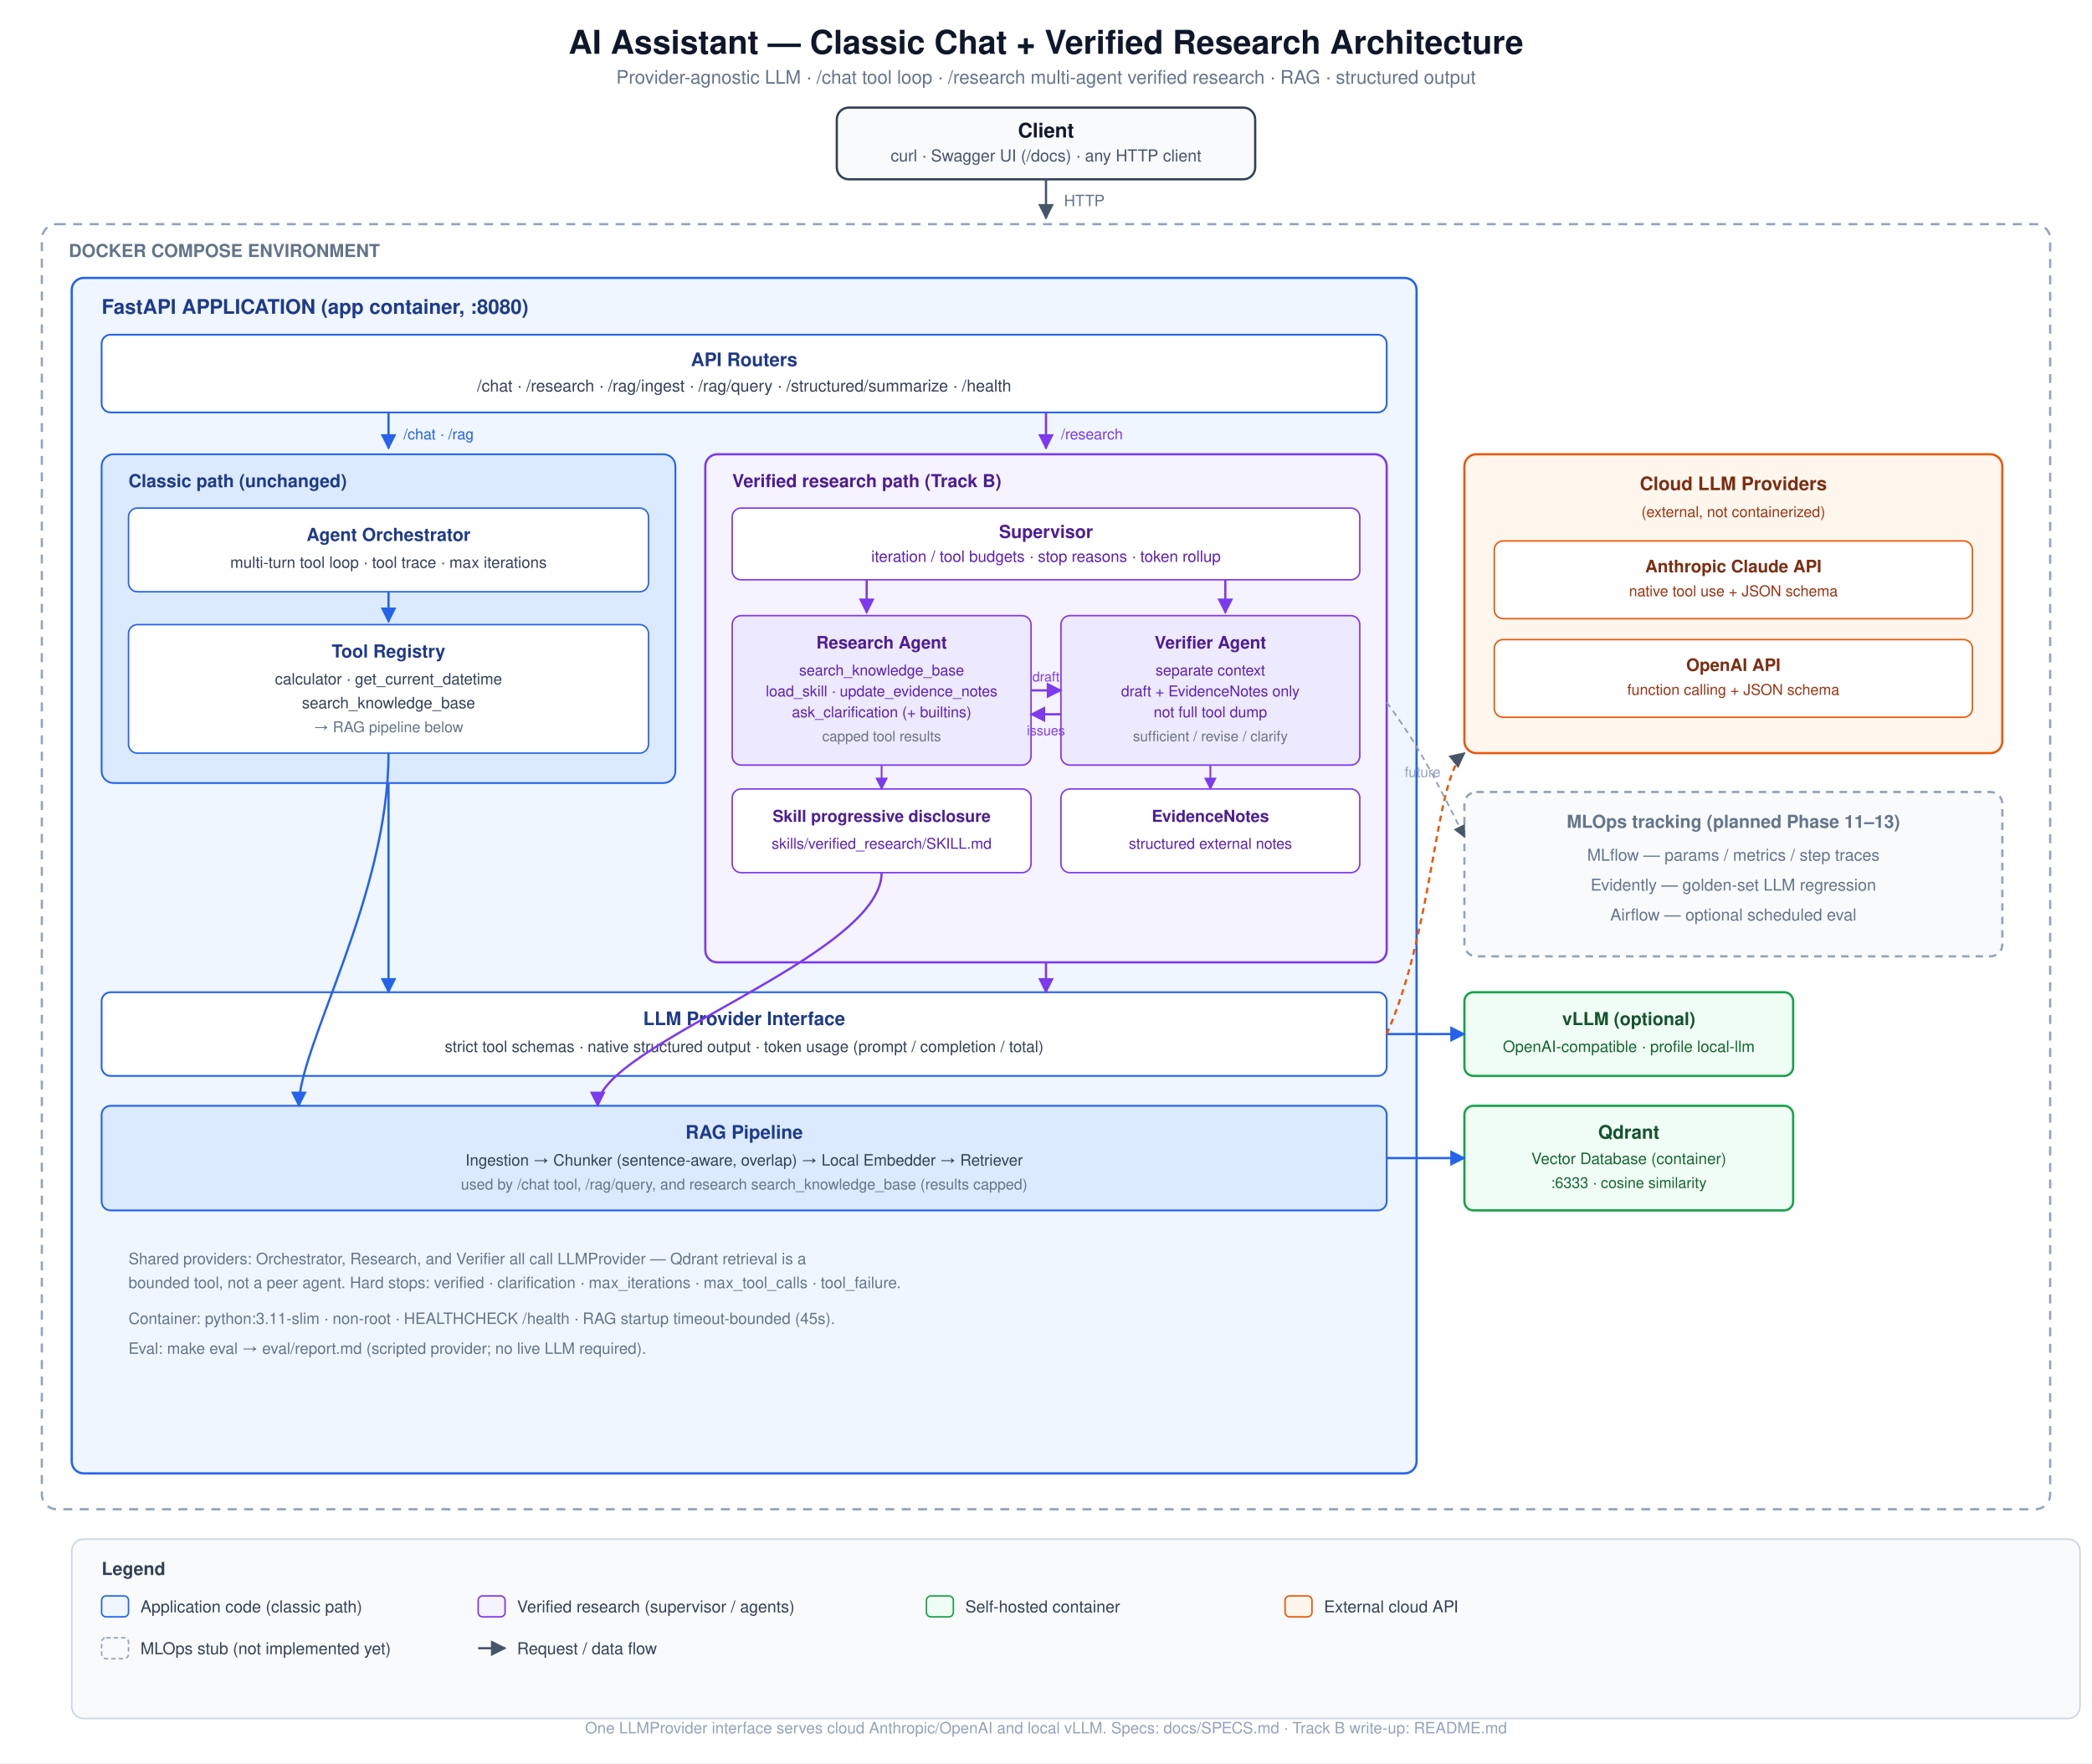
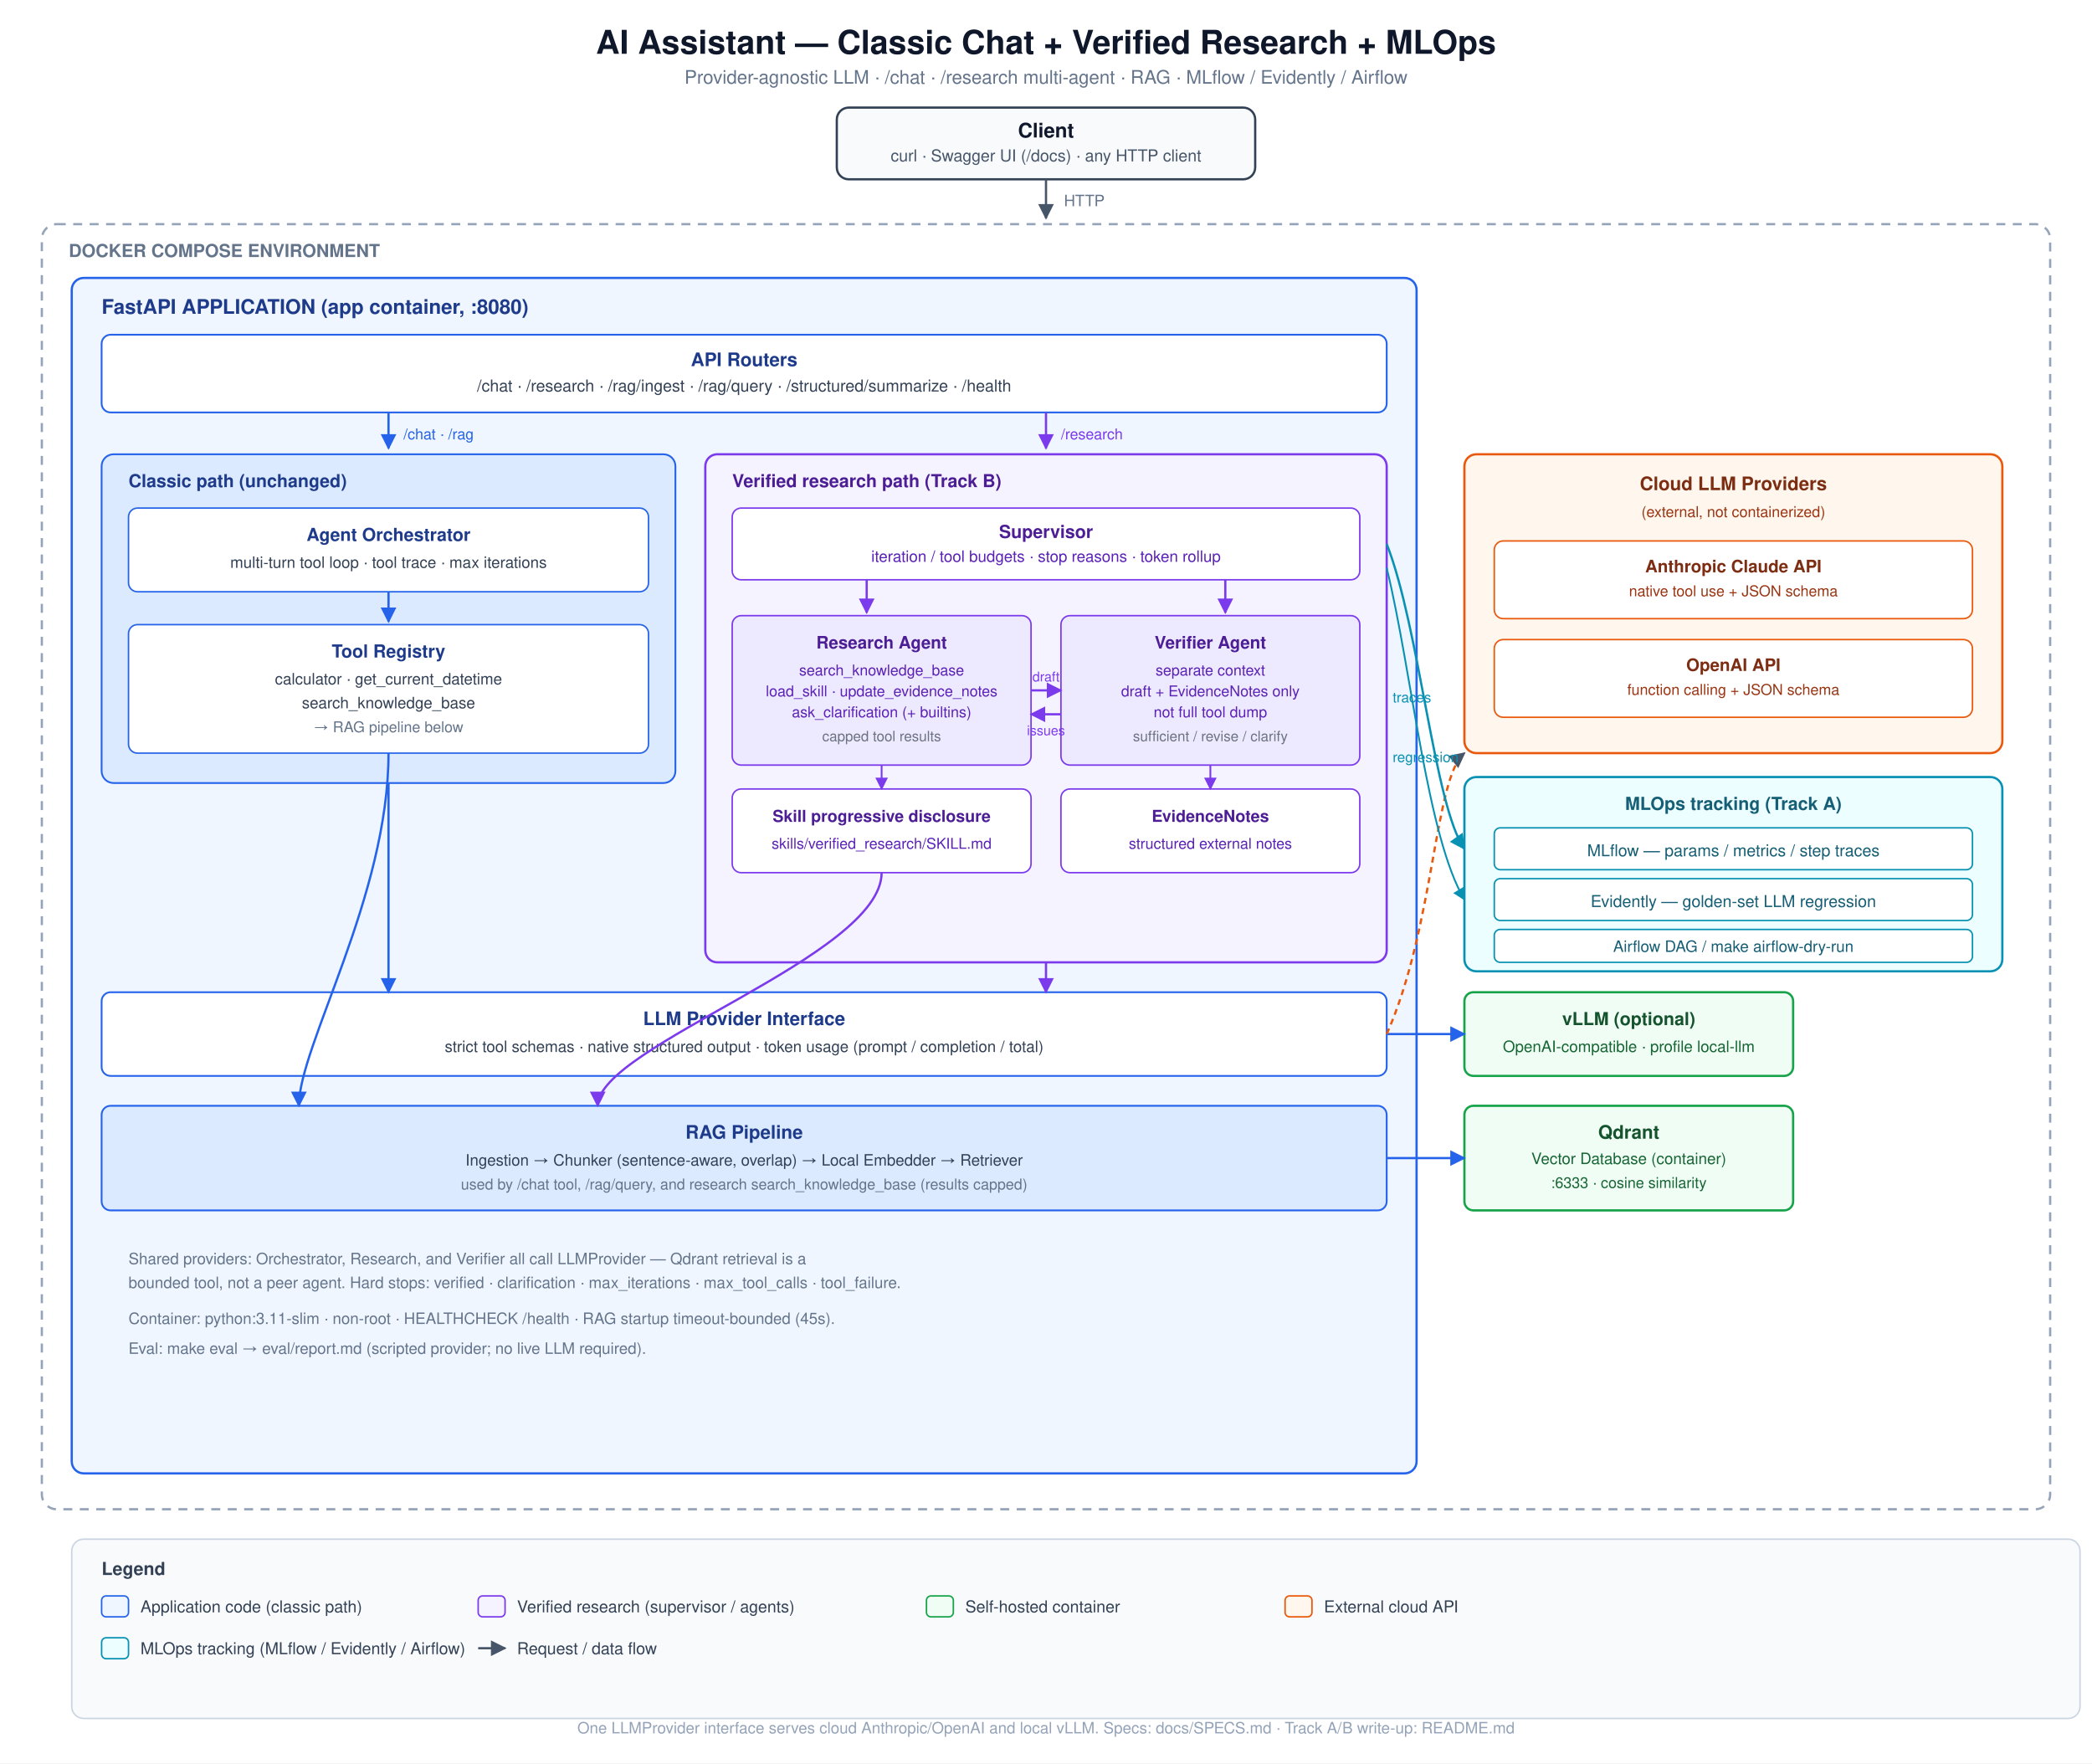
<svg xmlns="http://www.w3.org/2000/svg" viewBox="0 0 1400 1180" font-family="'Segoe UI', Helvetica, Arial, sans-serif">
  <defs>
    <marker id="arrow" viewBox="0 0 10 10" refX="9" refY="5" markerWidth="7" markerHeight="7" orient="auto-start-reverse">
      <path d="M0,0 L10,5 L0,10 z" fill="#475569" />
    </marker>
    <marker id="arrowBlue" viewBox="0 0 10 10" refX="9" refY="5" markerWidth="7" markerHeight="7" orient="auto-start-reverse">
      <path d="M0,0 L10,5 L0,10 z" fill="#2563eb" />
    </marker>
    <marker id="arrowPurple" viewBox="0 0 10 10" refX="9" refY="5" markerWidth="7" markerHeight="7" orient="auto-start-reverse">
      <path d="M0,0 L10,5 L0,10 z" fill="#7c3aed" />
    </marker>
+     <marker id="arrowCyan" viewBox="0 0 10 10" refX="9" refY="5" markerWidth="7" markerHeight="7" orient="auto-start-reverse">
+       <path d="M0,0 L10,5 L0,10 z" fill="#0891b2" />
+     </marker>
  </defs>
  <rect x="0" y="0" width="1400" height="1180" fill="#ffffff" />
-   <text x="700" y="36" text-anchor="middle" font-size="22" font-weight="700" fill="#0f172a">AI Assistant — Classic Chat + Verified Research Architecture</text>
-   <text x="700" y="56" text-anchor="middle" font-size="12.5" fill="#64748b">Provider-agnostic LLM · /chat tool loop · /research multi-agent verified research · RAG · structured output</text>
+   <text x="700" y="36" text-anchor="middle" font-size="22" font-weight="700" fill="#0f172a">AI Assistant — Classic Chat + Verified Research + MLOps</text>
+   <text x="700" y="56" text-anchor="middle" font-size="12.5" fill="#64748b">Provider-agnostic LLM · /chat · /research multi-agent · RAG · MLflow / Evidently / Airflow</text>
  <rect x="560" y="72" width="280" height="48" rx="8" fill="#f8fafc" stroke="#334155" stroke-width="1.5" />
  <text x="700" y="92" text-anchor="middle" font-size="13.5" font-weight="600" fill="#0f172a">Client</text>
  <text x="700" y="108" text-anchor="middle" font-size="11" fill="#475569">curl · Swagger UI (/docs) · any HTTP client</text>
  <line x1="700" y1="120" x2="700" y2="146" stroke="#475569" stroke-width="1.5" marker-end="url(#arrow)" />
  <text x="712" y="138" font-size="10.5" fill="#64748b">HTTP</text>
  <rect x="28" y="150" width="1344" height="860" rx="10" fill="none" stroke="#94a3b8" stroke-width="1.5" stroke-dasharray="6,5" />
  <text x="46" y="172" font-size="12" font-weight="700" fill="#64748b">DOCKER COMPOSE ENVIRONMENT</text>
  <rect x="48" y="186" width="900" height="800" rx="8" fill="#eff6ff" stroke="#2563eb" stroke-width="1.5" />
  <text x="68" y="210" font-size="13.5" font-weight="700" fill="#1e3a8a">FastAPI APPLICATION  (app container, :8080)</text>
  <rect x="68" y="224" width="860" height="52" rx="6" fill="#ffffff" stroke="#2563eb" stroke-width="1.2" />
  <text x="498" y="245" text-anchor="middle" font-size="12.5" font-weight="600" fill="#1e3a8a">API Routers</text>
  <text x="498" y="262" text-anchor="middle" font-size="11" fill="#334155">/chat · /research · /rag/ingest · /rag/query · /structured/summarize · /health</text>
  <line x1="260" y1="276" x2="260" y2="300" stroke="#2563eb" stroke-width="1.5" marker-end="url(#arrowBlue)" />
  <line x1="700" y1="276" x2="700" y2="300" stroke="#7c3aed" stroke-width="1.5" marker-end="url(#arrowPurple)" />
  <text x="270" y="294" font-size="10" fill="#2563eb">/chat · /rag</text>
  <text x="710" y="294" font-size="10" fill="#7c3aed">/research</text>
  <rect x="68" y="304" width="384" height="220" rx="8" fill="#dbeafe" stroke="#2563eb" stroke-width="1.2" />
  <text x="86" y="326" font-size="12" font-weight="700" fill="#1e3a8a">Classic path (unchanged)</text>
  <rect x="86" y="340" width="348" height="56" rx="6" fill="#ffffff" stroke="#2563eb" stroke-width="1" />
  <text x="260" y="362" text-anchor="middle" font-size="12" font-weight="600" fill="#1e3a8a">Agent Orchestrator</text>
  <text x="260" y="380" text-anchor="middle" font-size="10.5" fill="#334155">multi-turn tool loop · tool trace · max iterations</text>
  <line x1="260" y1="396" x2="260" y2="416" stroke="#2563eb" stroke-width="1.5" marker-end="url(#arrowBlue)" />
  <rect x="86" y="418" width="348" height="86" rx="6" fill="#ffffff" stroke="#2563eb" stroke-width="1" />
  <text x="260" y="440" text-anchor="middle" font-size="12" font-weight="600" fill="#1e3a8a">Tool Registry</text>
  <text x="260" y="458" text-anchor="middle" font-size="10.5" fill="#334155">calculator · get_current_datetime</text>
  <text x="260" y="474" text-anchor="middle" font-size="10.5" fill="#334155">search_knowledge_base</text>
  <text x="260" y="490" text-anchor="middle" font-size="10" fill="#64748b">→ RAG pipeline below</text>
  <rect x="472" y="304" width="456" height="340" rx="8" fill="#f5f3ff" stroke="#7c3aed" stroke-width="1.5" />
  <text x="490" y="326" font-size="12" font-weight="700" fill="#4c1d95">Verified research path (Track B)</text>
  <rect x="490" y="340" width="420" height="48" rx="6" fill="#ffffff" stroke="#7c3aed" stroke-width="1" />
  <text x="700" y="360" text-anchor="middle" font-size="12" font-weight="700" fill="#4c1d95">Supervisor</text>
  <text x="700" y="376" text-anchor="middle" font-size="10.5" fill="#5b21b6">iteration / tool budgets · stop reasons · token rollup</text>
  <line x1="580" y1="388" x2="580" y2="410" stroke="#7c3aed" stroke-width="1.5" marker-end="url(#arrowPurple)" />
  <line x1="820" y1="388" x2="820" y2="410" stroke="#7c3aed" stroke-width="1.5" marker-end="url(#arrowPurple)" />
  <rect x="490" y="412" width="200" height="100" rx="6" fill="#ede9fe" stroke="#7c3aed" stroke-width="1" />
  <text x="590" y="434" text-anchor="middle" font-size="11.5" font-weight="700" fill="#4c1d95">Research Agent</text>
  <text x="590" y="452" text-anchor="middle" font-size="10" fill="#5b21b6">search_knowledge_base</text>
  <text x="590" y="466" text-anchor="middle" font-size="10" fill="#5b21b6">load_skill · update_evidence_notes</text>
  <text x="590" y="480" text-anchor="middle" font-size="10" fill="#5b21b6">ask_clarification (+ builtins)</text>
  <text x="590" y="496" text-anchor="middle" font-size="9.5" fill="#6b7280">capped tool results</text>
  <rect x="710" y="412" width="200" height="100" rx="6" fill="#ede9fe" stroke="#7c3aed" stroke-width="1" />
  <text x="810" y="434" text-anchor="middle" font-size="11.5" font-weight="700" fill="#4c1d95">Verifier Agent</text>
  <text x="810" y="452" text-anchor="middle" font-size="10" fill="#5b21b6">separate context</text>
  <text x="810" y="466" text-anchor="middle" font-size="10" fill="#5b21b6">draft + EvidenceNotes only</text>
  <text x="810" y="480" text-anchor="middle" font-size="10" fill="#5b21b6">not full tool dump</text>
  <text x="810" y="496" text-anchor="middle" font-size="9.5" fill="#6b7280">sufficient / revise / clarify</text>
  <path d="M690,462 h20" fill="none" stroke="#7c3aed" stroke-width="1.5" marker-end="url(#arrowPurple)" />
  <path d="M710,478 h-20" fill="none" stroke="#7c3aed" stroke-width="1.5" marker-end="url(#arrowPurple)" />
  <text x="700" y="456" text-anchor="middle" font-size="9" fill="#7c3aed">draft</text>
  <text x="700" y="492" text-anchor="middle" font-size="9" fill="#7c3aed">issues</text>
  <rect x="490" y="528" width="200" height="56" rx="6" fill="#ffffff" stroke="#7c3aed" stroke-width="1" />
  <text x="590" y="550" text-anchor="middle" font-size="11" font-weight="600" fill="#4c1d95">Skill progressive disclosure</text>
  <text x="590" y="568" text-anchor="middle" font-size="10" fill="#5b21b6">skills/verified_research/SKILL.md</text>
  <rect x="710" y="528" width="200" height="56" rx="6" fill="#ffffff" stroke="#7c3aed" stroke-width="1" />
  <text x="810" y="550" text-anchor="middle" font-size="11" font-weight="600" fill="#4c1d95">EvidenceNotes</text>
  <text x="810" y="568" text-anchor="middle" font-size="10" fill="#5b21b6">structured external notes</text>
  <line x1="590" y1="512" x2="590" y2="528" stroke="#7c3aed" stroke-width="1.2" marker-end="url(#arrowPurple)" />
  <line x1="810" y1="512" x2="810" y2="528" stroke="#7c3aed" stroke-width="1.2" marker-end="url(#arrowPurple)" />
  <line x1="590" y1="528" x2="590" y2="512" stroke="none" />
  <rect x="68" y="664" width="860" height="56" rx="6" fill="#ffffff" stroke="#2563eb" stroke-width="1.2" />
  <text x="498" y="686" text-anchor="middle" font-size="12.5" font-weight="700" fill="#1e3a8a">LLM Provider Interface</text>
  <text x="498" y="704" text-anchor="middle" font-size="10.5" fill="#334155">strict tool schemas · native structured output · token usage (prompt / completion / total)</text>
  <rect x="68" y="740" width="860" height="70" rx="6" fill="#dbeafe" stroke="#2563eb" stroke-width="1.2" />
  <text x="498" y="762" text-anchor="middle" font-size="12.5" font-weight="700" fill="#1e3a8a">RAG Pipeline</text>
  <text x="498" y="780" text-anchor="middle" font-size="10.5" fill="#334155">Ingestion → Chunker (sentence-aware, overlap) → Local Embedder → Retriever</text>
  <text x="498" y="796" text-anchor="middle" font-size="10" fill="#64748b">used by /chat tool, /rag/query, and research search_knowledge_base (results capped)</text>
  <text x="86" y="846" font-size="10.5" fill="#64748b">Shared providers: Orchestrator, Research, and Verifier all call LLMProvider — Qdrant retrieval is a</text>
  <text x="86" y="862" font-size="10.5" fill="#64748b">bounded tool, not a peer agent. Hard stops: verified · clarification · max_iterations · max_tool_calls · tool_failure.</text>
  <text x="86" y="886" font-size="10.5" fill="#64748b">Container: python:3.11-slim · non-root · HEALTHCHECK /health · RAG startup timeout-bounded (45s).</text>
  <text x="86" y="906" font-size="10.5" fill="#64748b">Eval: make eval → eval/report.md (scripted provider; no live LLM required).</text>
  <line x1="260" y1="524" x2="260" y2="664" stroke="#2563eb" stroke-width="1.5" marker-end="url(#arrowBlue)" />
  <line x1="700" y1="644" x2="700" y2="664" stroke="#7c3aed" stroke-width="1.5" marker-end="url(#arrowPurple)" />
  <path d="M260,504 C260,600 200,700 200,740" fill="none" stroke="#2563eb" stroke-width="1.5" marker-end="url(#arrowBlue)" />
  <path d="M590,584 C590,640 400,700 400,740" fill="none" stroke="#7c3aed" stroke-width="1.5" marker-end="url(#arrowPurple)" />
  <rect x="980" y="740" width="220" height="70" rx="6" fill="#f0fdf4" stroke="#16a34a" stroke-width="1.5" />
  <text x="1090" y="762" text-anchor="middle" font-size="12.5" font-weight="700" fill="#14532d">Qdrant</text>
  <text x="1090" y="779" text-anchor="middle" font-size="10.5" fill="#166534">Vector Database (container)</text>
  <text x="1090" y="795" text-anchor="middle" font-size="10" fill="#166534">:6333 · cosine similarity</text>
  <line x1="928" y1="775" x2="980" y2="775" stroke="#2563eb" stroke-width="1.5" marker-end="url(#arrowBlue)" />
  <rect x="980" y="664" width="220" height="56" rx="6" fill="#f0fdf4" stroke="#16a34a" stroke-width="1.5" />
  <text x="1090" y="686" text-anchor="middle" font-size="12" font-weight="700" fill="#14532d">vLLM (optional)</text>
  <text x="1090" y="704" text-anchor="middle" font-size="10.5" fill="#166534">OpenAI-compatible · profile local-llm</text>
  <line x1="928" y1="692" x2="980" y2="692" stroke="#2563eb" stroke-width="1.5" marker-end="url(#arrowBlue)" />
  <rect x="980" y="304" width="360" height="200" rx="8" fill="#fff7ed" stroke="#ea580c" stroke-width="1.5" />
  <text x="1160" y="328" text-anchor="middle" font-size="12.5" font-weight="700" fill="#7c2d12">Cloud LLM Providers</text>
  <text x="1160" y="346" text-anchor="middle" font-size="10" fill="#9a3412">(external, not containerized)</text>
  <rect x="1000" y="362" width="320" height="52" rx="6" fill="#ffffff" stroke="#ea580c" stroke-width="1" />
  <text x="1160" y="383" text-anchor="middle" font-size="11.5" font-weight="600" fill="#7c2d12">Anthropic Claude API</text>
  <text x="1160" y="399" text-anchor="middle" font-size="10" fill="#9a3412">native tool use + JSON schema</text>
  <rect x="1000" y="428" width="320" height="52" rx="6" fill="#ffffff" stroke="#ea580c" stroke-width="1" />
  <text x="1160" y="449" text-anchor="middle" font-size="11.5" font-weight="600" fill="#7c2d12">OpenAI API</text>
  <text x="1160" y="465" text-anchor="middle" font-size="10" fill="#9a3412">function calling + JSON schema</text>
  <path d="M928,692 C960,620 960,520 980,504" fill="none" stroke="#ea580c" stroke-width="1.5" stroke-dasharray="4,3" marker-end="url(#arrow)" />
-   <rect x="980" y="530" width="360" height="110" rx="8" fill="#f8fafc" stroke="#94a3b8" stroke-width="1.5" stroke-dasharray="5,4" />
-   <text x="1160" y="554" text-anchor="middle" font-size="12" font-weight="700" fill="#64748b">MLOps tracking (planned Phase 11–13)</text>
-   <text x="1160" y="576" text-anchor="middle" font-size="11" fill="#64748b">MLflow — params / metrics / step traces</text>
-   <text x="1160" y="596" text-anchor="middle" font-size="11" fill="#64748b">Evidently — golden-set LLM regression</text>
-   <text x="1160" y="616" text-anchor="middle" font-size="11" fill="#64748b">Airflow — optional scheduled eval</text>
-   <path d="M928,470 C950,500 960,520 980,560" fill="none" stroke="#94a3b8" stroke-width="1.2" stroke-dasharray="4,3" marker-end="url(#arrow)" />
-   <text x="940" y="520" font-size="9.5" fill="#94a3b8">future</text>
+   <rect x="980" y="520" width="360" height="130" rx="8" fill="#ecfeff" stroke="#0891b2" stroke-width="1.5" />
+   <text x="1160" y="542" text-anchor="middle" font-size="12" font-weight="700" fill="#155e75">MLOps tracking (Track A)</text>
+   <rect x="1000" y="554" width="320" height="28" rx="4" fill="#ffffff" stroke="#0891b2" stroke-width="1" />
+   <text x="1160" y="573" text-anchor="middle" font-size="11" fill="#155e75">MLflow — params / metrics / step traces</text>
+   <rect x="1000" y="588" width="320" height="28" rx="4" fill="#ffffff" stroke="#0891b2" stroke-width="1" />
+   <text x="1160" y="607" text-anchor="middle" font-size="11" fill="#155e75">Evidently — golden-set LLM regression</text>
+   <rect x="1000" y="622" width="320" height="22" rx="4" fill="#ffffff" stroke="#0891b2" stroke-width="1" />
+   <text x="1160" y="637" text-anchor="middle" font-size="10.5" fill="#155e75">Airflow DAG / make airflow-dry-run</text>
+   <path d="M928,364 C950,420 960,540 980,568" fill="none" stroke="#0891b2" stroke-width="1.5" marker-end="url(#arrowCyan)" />
+   <text x="932" y="470" font-size="9.5" fill="#0891b2">traces</text>
+   <path d="M928,380 C945,450 955,560 980,602" fill="none" stroke="#0891b2" stroke-width="1.2" marker-end="url(#arrowCyan)" />
+   <text x="932" y="510" font-size="9.5" fill="#0891b2">regression</text>
  <rect x="48" y="1030" width="1344" height="120" rx="8" fill="#f8fafc" stroke="#cbd5e1" stroke-width="1" />
  <text x="68" y="1054" font-size="12" font-weight="700" fill="#334155">Legend</text>
  <rect x="68" y="1068" width="18" height="14" rx="3" fill="#eff6ff" stroke="#2563eb" />
  <text x="94" y="1079" font-size="11" fill="#334155">Application code (classic path)</text>
  <rect x="320" y="1068" width="18" height="14" rx="3" fill="#f5f3ff" stroke="#7c3aed" />
  <text x="346" y="1079" font-size="11" fill="#334155">Verified research (supervisor / agents)</text>
  <rect x="620" y="1068" width="18" height="14" rx="3" fill="#f0fdf4" stroke="#16a34a" />
  <text x="646" y="1079" font-size="11" fill="#334155">Self-hosted container</text>
  <rect x="860" y="1068" width="18" height="14" rx="3" fill="#fff7ed" stroke="#ea580c" />
  <text x="886" y="1079" font-size="11" fill="#334155">External cloud API</text>
-   <rect x="68" y="1096" width="18" height="14" rx="3" fill="#f8fafc" stroke="#94a3b8" stroke-dasharray="3,2" />
-   <text x="94" y="1107" font-size="11" fill="#334155">MLOps stub (not implemented yet)</text>
+   <rect x="68" y="1096" width="18" height="14" rx="3" fill="#ecfeff" stroke="#0891b2" />
+   <text x="94" y="1107" font-size="11" fill="#334155">MLOps tracking (MLflow / Evidently / Airflow)</text>
  <line x1="320" y1="1103" x2="338" y2="1103" stroke="#475569" stroke-width="1.5" marker-end="url(#arrow)" />
  <text x="346" y="1107" font-size="11" fill="#334155">Request / data flow</text>
-   <text x="700" y="1160" text-anchor="middle" font-size="10.5" fill="#94a3b8">One LLMProvider interface serves cloud Anthropic/OpenAI and local vLLM. Specs: docs/SPECS.md · Track B write-up: README.md</text>
+   <text x="700" y="1160" text-anchor="middle" font-size="10.5" fill="#94a3b8">One LLMProvider interface serves cloud Anthropic/OpenAI and local vLLM. Specs: docs/SPECS.md · Track A/B write-up: README.md</text>
</svg>
